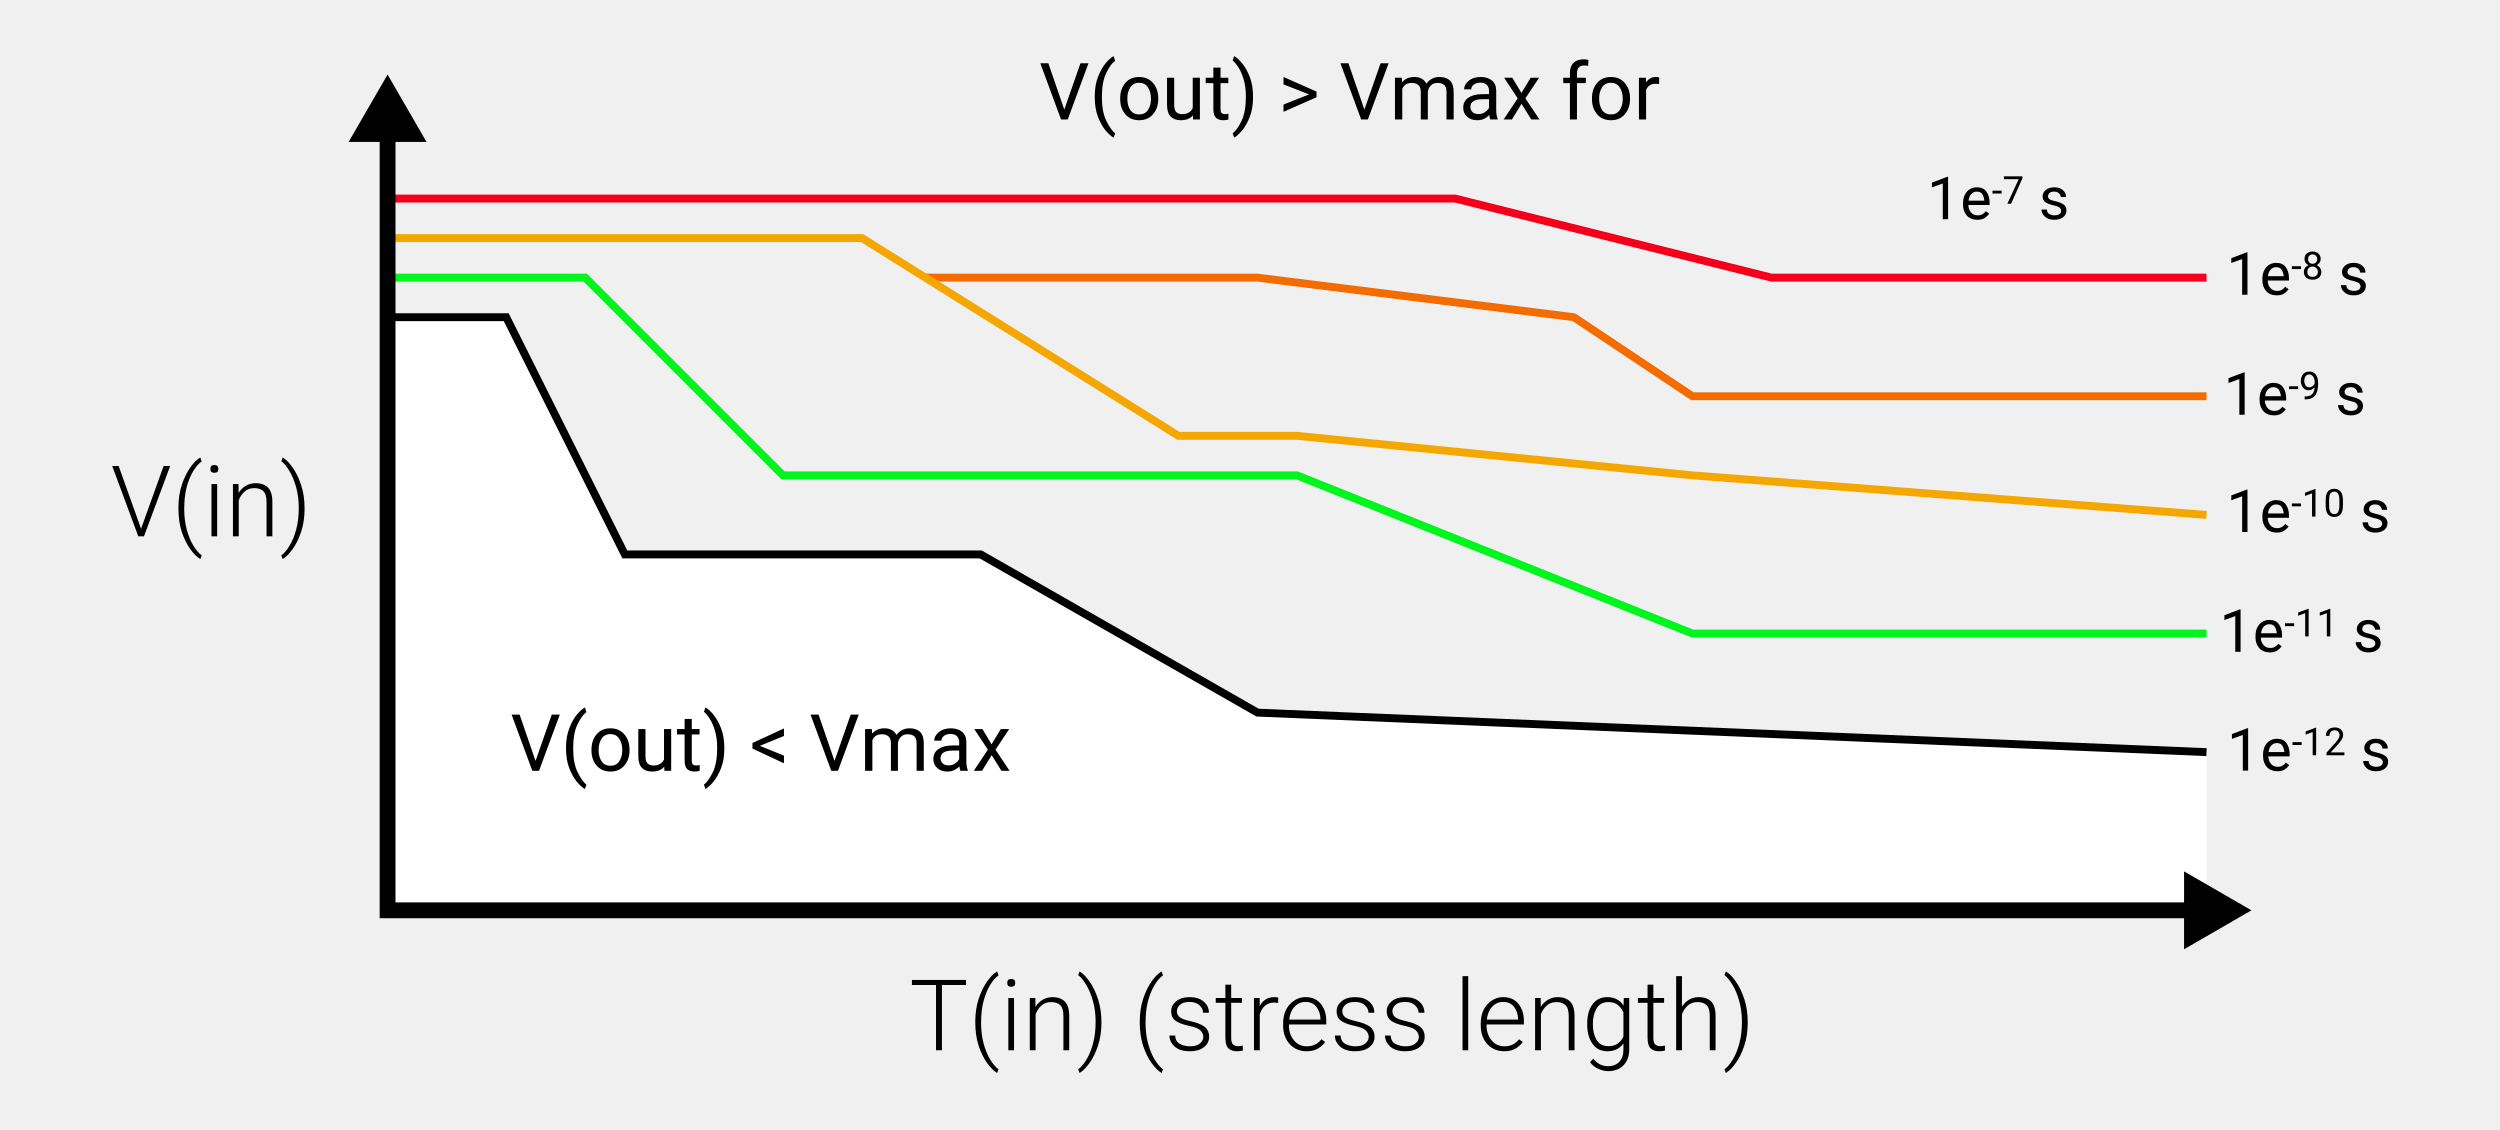
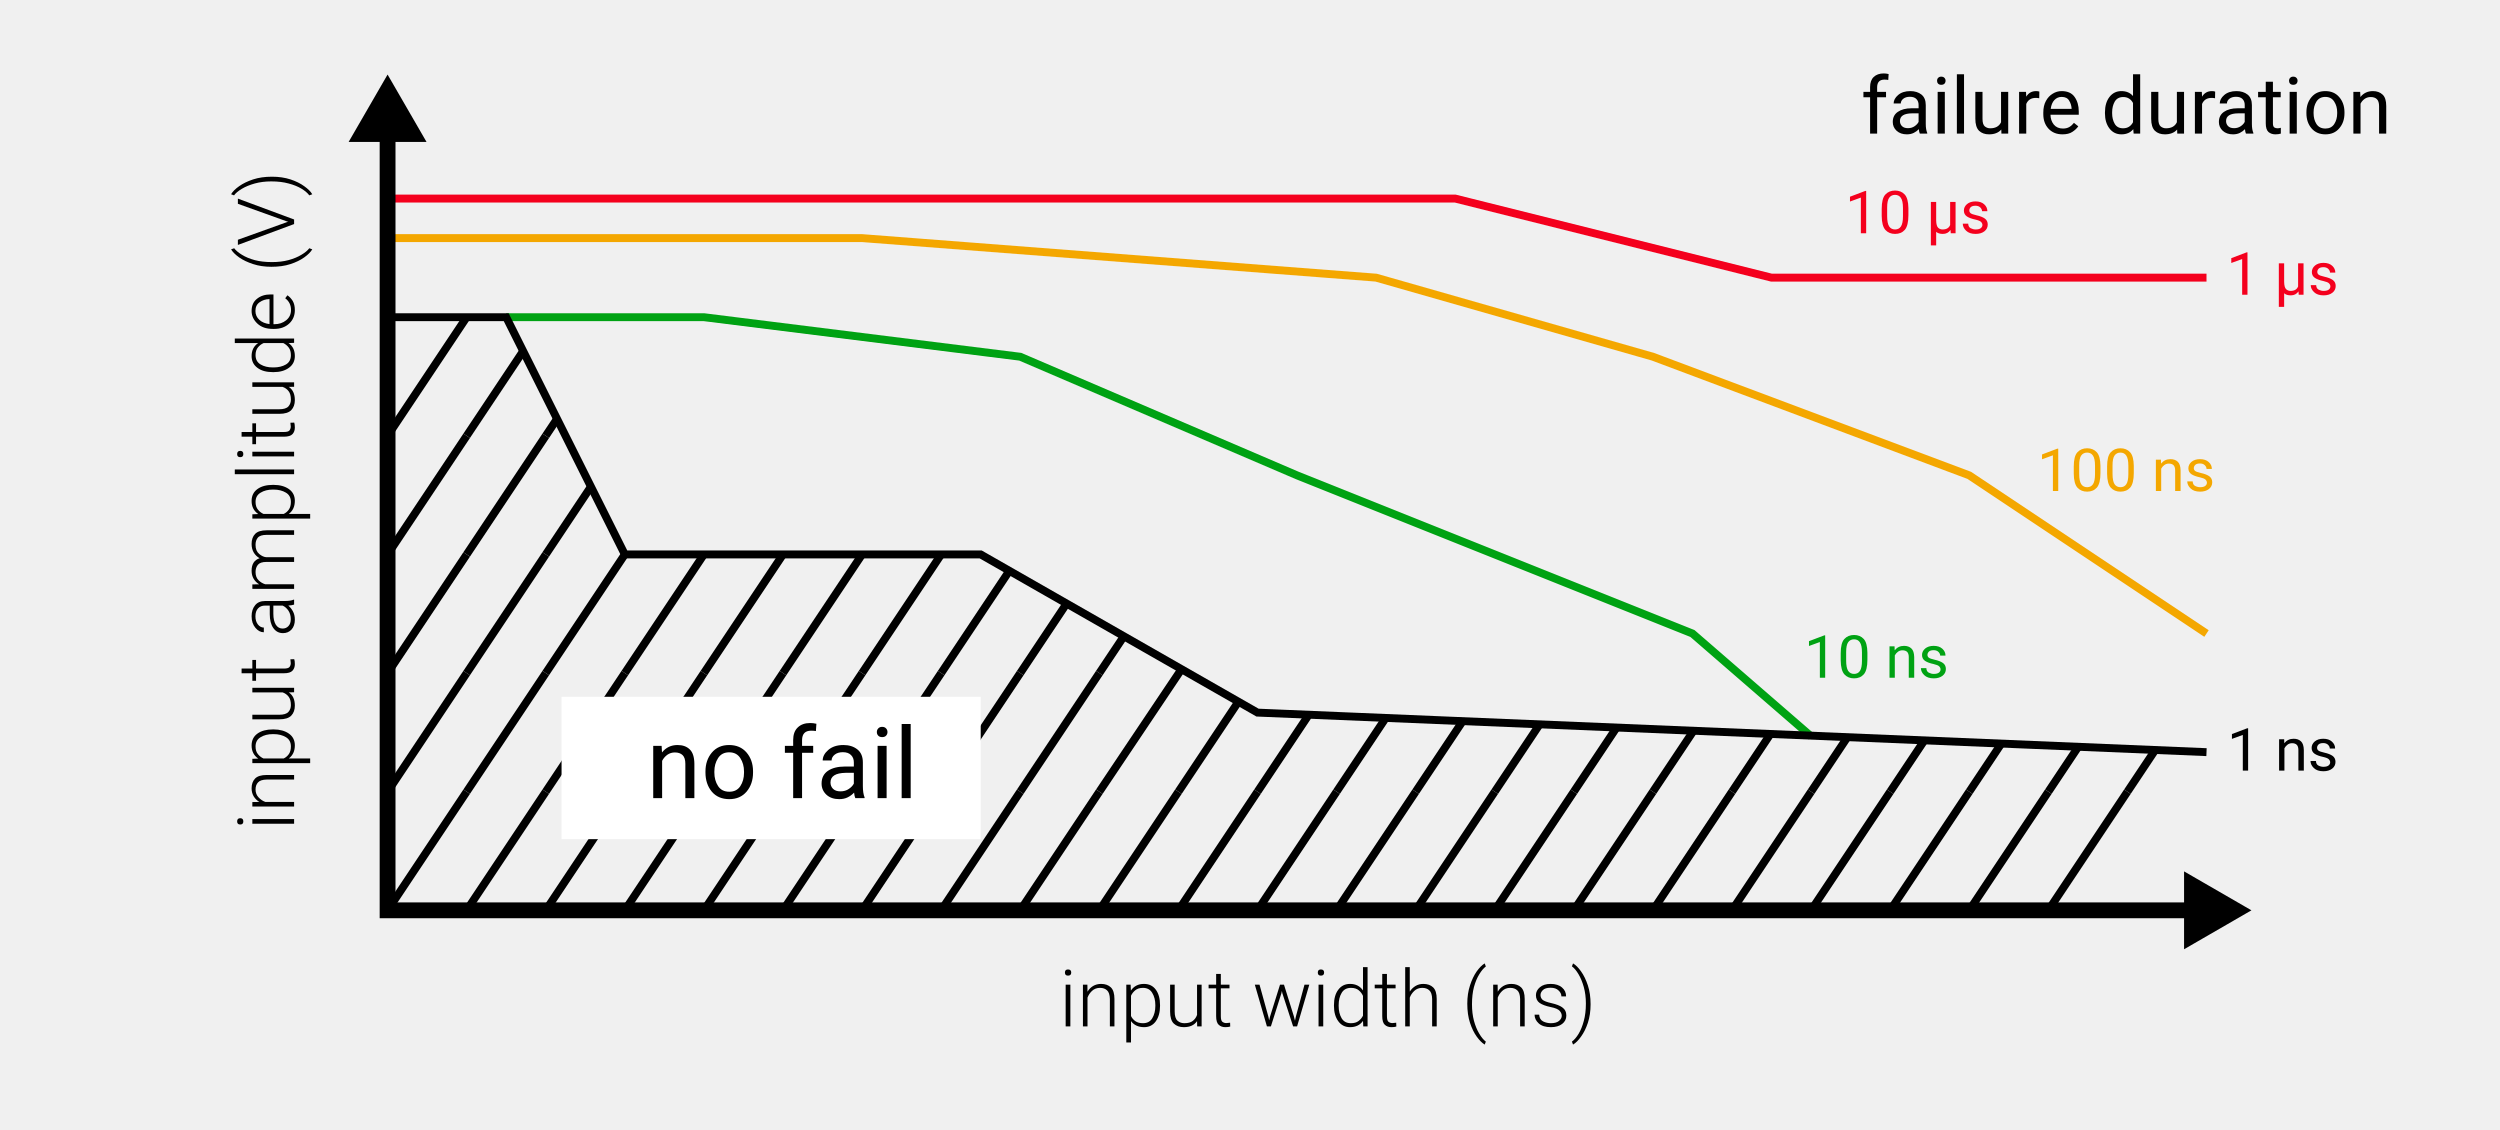
<svg xmlns="http://www.w3.org/2000/svg" width="89.216mm" height="40.29mm" viewBox="0 0 316.121 142.76" id="svg2" version="1.1">
  <defs id="defs4">
    <marker orient="auto" refY="0" refX="0" id="TriangleInM" style="overflow:visible">
      <path id="path4435" d="m 5.77,0 -8.65,5 0,-10 8.65,5 z" style="fill:#000000;fill-opacity:1;fill-rule:evenodd;stroke:#000000;stroke-width:1pt;stroke-opacity:1" transform="scale(-0.4,-0.4)" />
    </marker>
    <marker style="overflow:visible" id="marker4899" refX="0" refY="0" orient="auto">
      <path transform="matrix(0.3,0,0,0.3,-0.69,0)" d="M 8.719,4.034 -2.207,0.016 8.719,-4.002 c -1.745,2.372 -1.735,5.617 -6e-7,8.035 z" style="fill:#000000;fill-opacity:1;fill-rule:evenodd;stroke:#000000;stroke-width:0.625;stroke-linejoin:round;stroke-opacity:1" id="path4901" />
    </marker>
    <marker orient="auto" refY="0" refX="0" id="TriangleOutM" style="overflow:visible">
      <path id="path4444" d="m 5.77,0 -8.65,5 0,-10 8.65,5 z" style="fill:#000000;fill-opacity:1;fill-rule:evenodd;stroke:#000000;stroke-width:1pt;stroke-opacity:1" transform="scale(0.4,0.4)" />
    </marker>
    <marker orient="auto" refY="0" refX="0" id="TriangleOutS" style="overflow:visible">
      <path id="path4447" d="m 5.77,0 -8.65,5 0,-10 8.65,5 z" style="fill:#000000;fill-opacity:1;fill-rule:evenodd;stroke:#000000;stroke-width:1pt;stroke-opacity:1" transform="scale(0.2,0.2)" />
    </marker>
    <marker orient="auto" refY="0" refX="0" id="Arrow2Mend" style="overflow:visible">
      <path id="path4326" style="fill:#000000;fill-opacity:1;fill-rule:evenodd;stroke:#000000;stroke-width:0.625;stroke-linejoin:round;stroke-opacity:1" d="M 8.719,4.034 -2.207,0.016 8.719,-4.002 c -1.745,2.372 -1.735,5.617 -6e-7,8.035 z" transform="scale(-0.6,-0.6)" />
    </marker>
    <marker orient="auto" refY="0" refX="0" id="Arrow1Mend" style="overflow:visible">
      <path id="path4308" d="M 0,0 5,-5 -12.5,0 5,5 0,0 Z" style="fill:#000000;fill-opacity:1;fill-rule:evenodd;stroke:#000000;stroke-width:1pt;stroke-opacity:1" transform="matrix(-0.4,0,0,-0.4,-4,0)" />
    </marker>
    <marker orient="auto" refY="0" refX="0" id="DotS" style="overflow:visible">
      <path id="path4293" d="m -2.5,-1 c 0,2.76 -2.24,5 -5,5 -2.76,0 -5,-2.24 -5,-5 0,-2.76 2.24,-5 5,-5 2.76,0 5,2.24 5,5 z" style="fill:#000000;fill-opacity:1;fill-rule:evenodd;stroke:#000000;stroke-width:1pt;stroke-opacity:1" transform="matrix(0.2,0,0,0.2,1.48,0.2)" />
    </marker>
    <marker style="overflow:visible" id="marker4688" refX="0" refY="0" orient="auto">
      <path transform="matrix(0.4,0,0,0.4,2.96,0.4)" style="fill:#000000;fill-opacity:1;fill-rule:evenodd;stroke:#000000;stroke-width:1pt;stroke-opacity:1" d="m -2.5,-1 c 0,2.76 -2.24,5 -5,5 -2.76,0 -5,-2.24 -5,-5 0,-2.76 2.24,-5 5,-5 2.76,0 5,2.24 5,5 z" id="path4690" />
    </marker>
    <marker orient="auto" refY="0" refX="0" id="DotL" style="overflow:visible">
      <path id="path4287" d="m -2.5,-1 c 0,2.76 -2.24,5 -5,5 -2.76,0 -5,-2.24 -5,-5 0,-2.76 2.24,-5 5,-5 2.76,0 5,2.24 5,5 z" style="fill:#000000;fill-opacity:1;fill-rule:evenodd;stroke:#000000;stroke-width:1pt;stroke-opacity:1" transform="matrix(0.8,0,0,0.8,5.92,0.8)" />
    </marker>
    <marker orient="auto" refY="0" refX="0" id="marker8028" style="overflow:visible">
      <path id="path8030" d="M 0,0 5,-5 -12.5,0 5,5 0,0 Z" style="fill:#000000;fill-opacity:1;fill-rule:evenodd;stroke:#000000;stroke-width:1pt;stroke-opacity:1" transform="matrix(-0.4,0,0,-0.4,-4,0)" />
    </marker>
    <marker orient="auto" refY="0" refX="0" id="marker7212" style="overflow:visible">
      <path id="path7214" d="M 0,0 5,-5 -12.5,0 5,5 0,0 Z" style="fill:#000000;fill-opacity:1;fill-rule:evenodd;stroke:#000000;stroke-width:1pt;stroke-opacity:1" transform="matrix(-0.4,0,0,-0.4,-4,0)" />
    </marker>
    <marker orient="auto" refY="0" refX="0" id="Arrow2Send" style="overflow:visible">
      <path id="path5866" style="fill:#000000;fill-opacity:1;fill-rule:evenodd;stroke:#000000;stroke-width:0.625;stroke-linejoin:round;stroke-opacity:1" d="M 8.719,4.034 -2.207,0.016 8.719,-4.002 c -1.745,2.372 -1.735,5.617 -6e-7,8.035 z" transform="matrix(-0.3,0,0,-0.3,0.69,0)" />
    </marker>
  </defs>
  <g id="layer1" transform="translate(-417.2288,-117.3987)">
-     <path id="path4331" d="m 466.238,152.507 25,0 25,25 65,0 50,20 65,0" style="fill:none;fill-rule:evenodd;stroke:#00f41d;stroke-width:1px;stroke-linecap:butt;stroke-linejoin:miter;stroke-opacity:1" />
-     <path id="path4279" d="m 534.238,152.507 42,0 40,5 15,10 65,0" style="fill:none;fill-rule:evenodd;stroke:#f46c00;stroke-width:1px;stroke-linecap:butt;stroke-linejoin:miter;stroke-opacity:1" />
-     <path style="fill:none;fill-rule:evenodd;stroke:#f4a700;stroke-width:1px;stroke-linecap:butt;stroke-linejoin:miter;stroke-opacity:1" d="m 466.238,147.507 60,0 40,25 15,0 50,5 65,5" id="path4277" />
+     <path id="path4331" d="m 481.238,157.507 25,0 40,5 35,15 50,20 15,13" style="fill:none;fill-rule:evenodd;stroke:#00a213;stroke-width:1px;stroke-linecap:butt;stroke-linejoin:miter;stroke-opacity:1" />
+     <path style="fill:none;fill-rule:evenodd;stroke:#f4a700;stroke-width:1px;stroke-linecap:butt;stroke-linejoin:miter;stroke-opacity:1" d="m 466.238,147.507 60,0 65,5 35,10 40,15 30,20" id="path4277" />
    <path id="path4281" d="m 466.238,142.507 60,0 60,1e-5 15,0 40,10 55,0" style="fill:none;fill-rule:evenodd;stroke:#f4001d;stroke-width:1px;stroke-linecap:butt;stroke-linejoin:miter;stroke-opacity:1" />
-     <path id="path5471" d="m 466.238,232.507 0,-75 15,0 15,30 45,0 35,20 120,5 0,20" style="fill:#ffffff;fill-opacity:1;fill-rule:evenodd;stroke:none;stroke-width:1px;stroke-linecap:butt;stroke-linejoin:miter;stroke-opacity:1" />
    <path style="fill:none;fill-opacity:1;fill-rule:evenodd;stroke:#000000;stroke-width:1px;stroke-linecap:butt;stroke-linejoin:miter;stroke-opacity:1" d="m 466.238,157.507 15,0 15,30 45,0 35,20 120,5" id="path5461" />
    <path id="path6512" d="m 466.238,132.507 0,100 230,0" style="fill:none;fill-rule:evenodd;stroke:#000000;stroke-width:2;stroke-linecap:butt;stroke-linejoin:miter;stroke-miterlimit:4;stroke-dasharray:none;stroke-opacity:1;marker-start:url(#TriangleInM);marker-end:url(#TriangleOutM)" />
-     <text id="text8794" y="185.212" x="431.213" style="font-style:normal;font-variant:normal;font-weight:normal;font-stretch:normal;font-size:12.5px;line-height:125%;font-family:Roboto;-inkscape-font-specification:Roboto;letter-spacing:0px;word-spacing:0px;fill:#000000;fill-opacity:1;stroke:none;stroke-width:1px;stroke-linecap:butt;stroke-linejoin:miter;stroke-opacity:1" xml:space="preserve">
-       <tspan style="font-style:normal;font-variant:normal;font-weight:300;font-stretch:normal;font-size:12.5px;font-family:Roboto;-inkscape-font-specification:'Roboto Light'" y="185.212" x="431.213" id="tspan5497">V(in)</tspan>
-     </text>
-     <text xml:space="preserve" style="font-style:normal;font-variant:normal;font-weight:normal;font-stretch:normal;font-size:12.5px;line-height:125%;font-family:Roboto;-inkscape-font-specification:Roboto;letter-spacing:0px;word-spacing:0px;fill:#000000;fill-opacity:1;stroke:none;stroke-width:1px;stroke-linecap:butt;stroke-linejoin:miter;stroke-opacity:1" x="532.228" y="250.204" id="text5457">
-       <tspan id="tspan5459" x="532.228" y="250.204" style="font-style:normal;font-variant:normal;font-weight:300;font-stretch:normal;font-size:12.5px;font-family:Roboto;-inkscape-font-specification:'Roboto Light'">T(in) (stress length)</tspan>
-     </text>
-     <text xml:space="preserve" style="font-style:normal;font-variant:normal;font-weight:normal;font-stretch:normal;font-size:10px;line-height:125%;font-family:Roboto;-inkscape-font-specification:Roboto;letter-spacing:0px;word-spacing:0px;fill:#000000;fill-opacity:1;stroke:none;stroke-width:1px;stroke-linecap:butt;stroke-linejoin:miter;stroke-opacity:1" x="481.776" y="214.867" id="text5475">
-       <tspan id="tspan5477" x="481.776" y="214.867" style="font-style:normal;font-variant:normal;font-weight:normal;font-stretch:normal;font-size:10px;font-family:Roboto;-inkscape-font-specification:Roboto">V(out) &lt; Vmax</tspan>
-     </text>
-     <text xml:space="preserve" style="font-style:normal;font-variant:normal;font-weight:normal;font-stretch:normal;font-size:10px;line-height:125%;font-family:Roboto;-inkscape-font-specification:Roboto;letter-spacing:0px;word-spacing:0px;fill:#000000;fill-opacity:1;stroke:none;stroke-width:1px;stroke-linecap:butt;stroke-linejoin:miter;stroke-opacity:1" x="548.631" y="132.508" id="text4325">
-       <tspan id="tspan4327" x="548.631" y="132.508" style="font-style:normal;font-variant:normal;font-weight:normal;font-stretch:normal;font-size:10px;font-family:Roboto;-inkscape-font-specification:Roboto">V(out) &gt; Vmax for</tspan>
+     <text xml:space="preserve" style="font-style:normal;font-variant:normal;font-weight:normal;font-stretch:normal;font-size:10px;line-height:125%;font-family:Roboto;-inkscape-font-specification:Roboto;letter-spacing:0px;word-spacing:0px;fill:#000000;fill-opacity:1;stroke:none;stroke-width:1px;stroke-linecap:butt;stroke-linejoin:miter;stroke-opacity:1" x="652.56" y="134.293" id="text4325">
+       <tspan id="tspan4327" x="652.56" y="134.293" style="font-style:normal;font-variant:normal;font-weight:normal;font-stretch:normal;font-size:10px;font-family:Roboto;-inkscape-font-specification:Roboto">failure duration</tspan>
    </text>
    <text id="text4345" y="214.846" x="698.827" style="font-style:normal;font-variant:normal;font-weight:normal;font-stretch:normal;font-size:7.5px;line-height:125%;font-family:Roboto;-inkscape-font-specification:Roboto;letter-spacing:0px;word-spacing:0px;fill:#000000;fill-opacity:1;stroke:none;stroke-width:1px;stroke-linecap:butt;stroke-linejoin:miter;stroke-opacity:1" xml:space="preserve">
-       <tspan style="font-style:normal;font-variant:normal;font-weight:normal;font-stretch:normal;font-size:7.5px;font-family:Roboto;-inkscape-font-specification:Roboto" y="214.846" x="698.827" id="tspan4347">1e<tspan style="font-size:65%;baseline-shift:super" id="tspan4383">-12</tspan> s</tspan>
+       <tspan style="font-style:normal;font-variant:normal;font-weight:normal;font-stretch:normal;font-size:7.5px;font-family:Roboto;-inkscape-font-specification:Roboto" y="214.846" x="698.827" id="tspan4347">1 ns</tspan>
    </text>
-     <text xml:space="preserve" style="font-style:normal;font-variant:normal;font-weight:normal;font-stretch:normal;font-size:7.5px;line-height:125%;font-family:Roboto;-inkscape-font-specification:Roboto;letter-spacing:0px;word-spacing:0px;fill:#000000;fill-opacity:1;stroke:none;stroke-width:1px;stroke-linecap:butt;stroke-linejoin:miter;stroke-opacity:1" x="697.876" y="199.816" id="text4385">
-       <tspan id="tspan4387" x="697.876" y="199.816" style="font-style:normal;font-variant:normal;font-weight:normal;font-stretch:normal;font-size:7.5px;font-family:Roboto;-inkscape-font-specification:Roboto">1e<tspan id="tspan4389" style="font-size:65%;baseline-shift:super">-11</tspan> s</tspan>
+     <text xml:space="preserve" style="font-style:normal;font-variant:normal;font-weight:normal;font-stretch:normal;font-size:7.5px;line-height:125%;font-family:Roboto;-inkscape-font-specification:Roboto;letter-spacing:0px;word-spacing:0px;fill:#00a213;fill-opacity:1;stroke:none;stroke-width:1px;stroke-linecap:butt;stroke-linejoin:miter;stroke-opacity:1;" x="645.348" y="203.099" id="text4385">
+       <tspan id="tspan4387" x="645.348" y="203.099" style="font-style:normal;font-variant:normal;font-weight:normal;font-stretch:normal;font-size:7.5px;font-family:Roboto;-inkscape-font-specification:Roboto;fill:#00a213;fill-opacity:1;">10 ns</tspan>
    </text>
-     <text id="text4391" y="184.668" x="698.746" style="font-style:normal;font-variant:normal;font-weight:normal;font-stretch:normal;font-size:7.5px;line-height:125%;font-family:Roboto;-inkscape-font-specification:Roboto;letter-spacing:0px;word-spacing:0px;fill:#000000;fill-opacity:1;stroke:none;stroke-width:1px;stroke-linecap:butt;stroke-linejoin:miter;stroke-opacity:1" xml:space="preserve">
-       <tspan style="font-style:normal;font-variant:normal;font-weight:normal;font-stretch:normal;font-size:7.5px;font-family:Roboto;-inkscape-font-specification:Roboto" y="184.668" x="698.746" id="tspan4393">1e<tspan style="font-size:65%;baseline-shift:super" id="tspan4395">-10</tspan> s</tspan>
+     <text id="text4391" y="179.489" x="674.817" style="font-style:normal;font-variant:normal;font-weight:normal;font-stretch:normal;font-size:7.5px;line-height:125%;font-family:Roboto;-inkscape-font-specification:Roboto;letter-spacing:0px;word-spacing:0px;fill:#f4a700;fill-opacity:1;stroke:none;stroke-width:1px;stroke-linecap:butt;stroke-linejoin:miter;stroke-opacity:1;" xml:space="preserve">
+       <tspan style="font-style:normal;font-variant:normal;font-weight:normal;font-stretch:normal;font-size:7.5px;font-family:Roboto;-inkscape-font-specification:Roboto;fill:#f4a700;fill-opacity:1;" y="179.489" x="674.817" id="tspan4393">100 ns</tspan>
    </text>
-     <text xml:space="preserve" style="font-style:normal;font-variant:normal;font-weight:normal;font-stretch:normal;font-size:7.5px;line-height:125%;font-family:Roboto;-inkscape-font-specification:Roboto;letter-spacing:0px;word-spacing:0px;fill:#000000;fill-opacity:1;stroke:none;stroke-width:1px;stroke-linecap:butt;stroke-linejoin:miter;stroke-opacity:1" x="698.389" y="169.846" id="text4397">
-       <tspan id="tspan4399" x="698.389" y="169.846" style="font-style:normal;font-variant:normal;font-weight:normal;font-stretch:normal;font-size:7.5px;font-family:Roboto;-inkscape-font-specification:Roboto">1e<tspan id="tspan4401" style="font-size:65%;baseline-shift:super">-9</tspan> s</tspan>
+     <text id="text4403" y="154.668" x="698.746" style="font-style:normal;font-variant:normal;font-weight:normal;font-stretch:normal;font-size:7.5px;line-height:125%;font-family:Roboto;-inkscape-font-specification:Roboto;letter-spacing:0px;word-spacing:0px;fill:#f4001d;fill-opacity:1;stroke:none;stroke-width:1px;stroke-linecap:butt;stroke-linejoin:miter;stroke-opacity:1;" xml:space="preserve">
+       <tspan style="font-style:normal;font-variant:normal;font-weight:normal;font-stretch:normal;font-size:7.5px;font-family:Roboto;-inkscape-font-specification:Roboto;fill:#f4001d;fill-opacity:1;" y="154.668" x="698.746" id="tspan4405">1 µs</tspan>
    </text>
-     <text id="text4403" y="154.668" x="698.746" style="font-style:normal;font-variant:normal;font-weight:normal;font-stretch:normal;font-size:7.5px;line-height:125%;font-family:Roboto;-inkscape-font-specification:Roboto;letter-spacing:0px;word-spacing:0px;fill:#000000;fill-opacity:1;stroke:none;stroke-width:1px;stroke-linecap:butt;stroke-linejoin:miter;stroke-opacity:1" xml:space="preserve">
-       <tspan style="font-style:normal;font-variant:normal;font-weight:normal;font-stretch:normal;font-size:7.5px;font-family:Roboto;-inkscape-font-specification:Roboto" y="154.668" x="698.746" id="tspan4405">1e<tspan style="font-size:65%;baseline-shift:super" id="tspan4407">-8</tspan> s</tspan>
+     <text xml:space="preserve" style="font-style:normal;font-variant:normal;font-weight:normal;font-stretch:normal;font-size:7.5px;line-height:125%;font-family:Roboto;-inkscape-font-specification:Roboto;letter-spacing:0px;word-spacing:0px;fill:#f4001d;fill-opacity:1;stroke:none;stroke-width:1px;stroke-linecap:butt;stroke-linejoin:miter;stroke-opacity:1;" x="650.532" y="146.9" id="text4409">
+       <tspan id="tspan4411" x="650.532" y="146.9" style="font-style:normal;font-variant:normal;font-weight:normal;font-stretch:normal;font-size:7.5px;font-family:Roboto;-inkscape-font-specification:Roboto;fill:#f4001d;fill-opacity:1;">10 µs</tspan>
    </text>
-     <text xml:space="preserve" style="font-style:normal;font-variant:normal;font-weight:normal;font-stretch:normal;font-size:7.5px;line-height:125%;font-family:Roboto;-inkscape-font-specification:Roboto;letter-spacing:0px;word-spacing:0px;fill:#000000;fill-opacity:1;stroke:none;stroke-width:1px;stroke-linecap:butt;stroke-linejoin:miter;stroke-opacity:1" x="660.889" y="145.114" id="text4409">
-       <tspan id="tspan4411" x="660.889" y="145.114" style="font-style:normal;font-variant:normal;font-weight:normal;font-stretch:normal;font-size:7.5px;font-family:Roboto;-inkscape-font-specification:Roboto">1e<tspan id="tspan4413" style="font-size:65%;baseline-shift:super">-7</tspan> s</tspan>
+     <path style="fill:none;fill-rule:evenodd;stroke:#000000;stroke-width:1px;stroke-linecap:butt;stroke-linejoin:miter;stroke-opacity:1" d="m 476.238,202.507 -10,15" id="path5777" />
+     <path id="path5779" d="m 486.238,202.507 -10,15" style="fill:none;fill-rule:evenodd;stroke:#000000;stroke-width:1px;stroke-linecap:butt;stroke-linejoin:miter;stroke-opacity:1" />
+     <path style="fill:none;fill-rule:evenodd;stroke:#000000;stroke-width:1px;stroke-linecap:butt;stroke-linejoin:miter;stroke-opacity:1" d="m 526.238,202.507 -10,15" id="path5781" />
+     <path id="path5783" d="m 496.238,202.507 -10,15" style="fill:none;fill-rule:evenodd;stroke:#000000;stroke-width:1px;stroke-linecap:butt;stroke-linejoin:miter;stroke-opacity:1" />
+     <path style="fill:none;fill-rule:evenodd;stroke:#000000;stroke-width:1px;stroke-linecap:butt;stroke-linejoin:miter;stroke-opacity:1" d="m 516.238,202.507 -10,15" id="path5785" />
+     <path id="path5787" d="m 506.238,202.507 -10,15" style="fill:none;fill-rule:evenodd;stroke:#000000;stroke-width:1px;stroke-linecap:butt;stroke-linejoin:miter;stroke-opacity:1" />
+     <path id="path5789" d="m 536.238,202.507 -10,15" style="fill:none;fill-rule:evenodd;stroke:#000000;stroke-width:1px;stroke-linecap:butt;stroke-linejoin:miter;stroke-opacity:1" />
+     <path style="fill:none;fill-rule:evenodd;stroke:#000000;stroke-width:1px;stroke-linecap:butt;stroke-linejoin:miter;stroke-opacity:1" d="m 546.238,202.507 -10,15" id="path5791" />
+     <path style="fill:none;fill-rule:evenodd;stroke:#000000;stroke-width:1px;stroke-linecap:butt;stroke-linejoin:miter;stroke-opacity:1" d="m 556.238,202.507 -10,15" id="path5795" />
+     <path style="fill:none;fill-rule:evenodd;stroke:#000000;stroke-width:1px;stroke-linecap:butt;stroke-linejoin:miter;stroke-opacity:1" d="m 566.573,202.094 -10.335,15.413" id="path5799" />
+     <path style="fill:none;fill-rule:evenodd;stroke:#000000;stroke-width:1px;stroke-linecap:butt;stroke-linejoin:miter;stroke-opacity:1" d="m 476.238,217.507 -10,15" id="path5803" />
+     <path id="path5805" d="m 516.238,217.507 -10,15" style="fill:none;fill-rule:evenodd;stroke:#000000;stroke-width:1px;stroke-linecap:butt;stroke-linejoin:miter;stroke-opacity:1" />
+     <path style="fill:none;fill-rule:evenodd;stroke:#000000;stroke-width:1px;stroke-linecap:butt;stroke-linejoin:miter;stroke-opacity:1" d="m 486.238,217.507 -10,15" id="path5807" />
+     <path id="path5809" d="m 506.238,217.507 -10,15" style="fill:none;fill-rule:evenodd;stroke:#000000;stroke-width:1px;stroke-linecap:butt;stroke-linejoin:miter;stroke-opacity:1" />
+     <path style="fill:none;fill-rule:evenodd;stroke:#000000;stroke-width:1px;stroke-linecap:butt;stroke-linejoin:miter;stroke-opacity:1" d="m 496.238,217.507 -10,15" id="path5811" />
+     <path style="fill:none;fill-rule:evenodd;stroke:#000000;stroke-width:1px;stroke-linecap:butt;stroke-linejoin:miter;stroke-opacity:1" d="m 526.238,217.507 -10,15" id="path5813" />
+     <path id="path5815" d="m 536.238,217.507 -10,15" style="fill:none;fill-rule:evenodd;stroke:#000000;stroke-width:1px;stroke-linecap:butt;stroke-linejoin:miter;stroke-opacity:1" />
+     <path style="fill:none;fill-rule:evenodd;stroke:#000000;stroke-width:1px;stroke-linecap:butt;stroke-linejoin:miter;stroke-opacity:1" d="m 576.238,217.507 -10,15" id="path5817" />
+     <path id="path5819" d="m 546.238,217.507 -10,15" style="fill:none;fill-rule:evenodd;stroke:#000000;stroke-width:1px;stroke-linecap:butt;stroke-linejoin:miter;stroke-opacity:1" />
+     <path style="fill:none;fill-rule:evenodd;stroke:#000000;stroke-width:1px;stroke-linecap:butt;stroke-linejoin:miter;stroke-opacity:1" d="m 566.238,217.507 -10,15" id="path5821" />
+     <path id="path5823" d="m 556.238,217.507 -10,15" style="fill:none;fill-rule:evenodd;stroke:#000000;stroke-width:1px;stroke-linecap:butt;stroke-linejoin:miter;stroke-opacity:1" />
+     <path style="fill:none;fill-rule:evenodd;stroke:#000000;stroke-width:1px;stroke-linecap:butt;stroke-linejoin:miter;stroke-opacity:1" d="m 596.238,217.507 -10,15" id="path5837" />
+     <path id="path5839" d="m 636.238,217.507 -10,15" style="fill:none;fill-rule:evenodd;stroke:#000000;stroke-width:1px;stroke-linecap:butt;stroke-linejoin:miter;stroke-opacity:1" />
+     <path style="fill:none;fill-rule:evenodd;stroke:#000000;stroke-width:1px;stroke-linecap:butt;stroke-linejoin:miter;stroke-opacity:1" d="m 606.238,217.507 -10,15" id="path5841" />
+     <path id="path5843" d="m 626.238,217.507 -10,15" style="fill:none;fill-rule:evenodd;stroke:#000000;stroke-width:1px;stroke-linecap:butt;stroke-linejoin:miter;stroke-opacity:1" />
+     <path style="fill:none;fill-rule:evenodd;stroke:#000000;stroke-width:1px;stroke-linecap:butt;stroke-linejoin:miter;stroke-opacity:1" d="m 616.238,217.507 -10,15" id="path5845" />
+     <path id="path5847" d="m 586.238,217.507 -10,15" style="fill:none;fill-rule:evenodd;stroke:#000000;stroke-width:1px;stroke-linecap:butt;stroke-linejoin:miter;stroke-opacity:1" />
+     <path id="path5793" d="m 582.73,207.77 -6.492,9.738" style="fill:none;fill-rule:evenodd;stroke:#000000;stroke-width:1px;stroke-linecap:butt;stroke-linejoin:miter;stroke-opacity:1" />
+     <path id="path5797" d="m 573.856,206.08 -7.618,11.427" style="fill:none;fill-rule:evenodd;stroke:#000000;stroke-width:1px;stroke-linecap:butt;stroke-linejoin:miter;stroke-opacity:1" />
+     <path style="fill:none;fill-rule:evenodd;stroke:#000000;stroke-width:1px;stroke-linecap:butt;stroke-linejoin:miter;stroke-opacity:1" d="m 592.462,208.172 -6.224,9.336" id="path5825" />
+     <path id="path5827" d="m 602.057,208.779 -5.819,8.728" style="fill:none;fill-rule:evenodd;stroke:#000000;stroke-width:1px;stroke-linecap:butt;stroke-linejoin:miter;stroke-opacity:1" />
+     <path style="fill:none;fill-rule:evenodd;stroke:#000000;stroke-width:1px;stroke-linecap:butt;stroke-linejoin:miter;stroke-opacity:1" d="m 641.13,210.17 -4.891,7.337" id="path5829" />
+     <path id="path5831" d="m 611.926,208.975 -5.688,8.532" style="fill:none;fill-rule:evenodd;stroke:#000000;stroke-width:1px;stroke-linecap:butt;stroke-linejoin:miter;stroke-opacity:1" />
+     <path style="fill:none;fill-rule:evenodd;stroke:#000000;stroke-width:1px;stroke-linecap:butt;stroke-linejoin:miter;stroke-opacity:1" d="m 631.329,209.871 -5.091,7.636" id="path5833" />
+     <path id="path5835" d="m 621.665,209.367 -5.427,8.141" style="fill:none;fill-rule:evenodd;stroke:#000000;stroke-width:1px;stroke-linecap:butt;stroke-linejoin:miter;stroke-opacity:1" />
+     <path id="path5849" d="m 680.086,211.736 -3.847,5.771" style="fill:none;fill-rule:evenodd;stroke:#000000;stroke-width:1px;stroke-linecap:butt;stroke-linejoin:miter;stroke-opacity:1" />
+     <path style="fill:none;fill-rule:evenodd;stroke:#000000;stroke-width:1px;stroke-linecap:butt;stroke-linejoin:miter;stroke-opacity:1" d="m 650.834,210.613 -4.596,6.894" id="path5851" />
+     <path id="path5853" d="m 670.189,211.582 -3.95,5.926" style="fill:none;fill-rule:evenodd;stroke:#000000;stroke-width:1px;stroke-linecap:butt;stroke-linejoin:miter;stroke-opacity:1" />
+     <path style="fill:none;fill-rule:evenodd;stroke:#000000;stroke-width:1px;stroke-linecap:butt;stroke-linejoin:miter;stroke-opacity:1" d="m 660.484,211.139 -4.246,6.369" id="path5855" />
+     <path style="fill:none;fill-rule:evenodd;stroke:#000000;stroke-width:1px;stroke-linecap:butt;stroke-linejoin:miter;stroke-opacity:1" d="m 676.238,217.507 -10,15" id="path5857" />
+     <path style="fill:none;fill-rule:evenodd;stroke:#000000;stroke-width:1px;stroke-linecap:butt;stroke-linejoin:miter;stroke-opacity:1" d="m 666.238,217.507 -10,15" id="path5859" />
+     <path id="path5861" d="m 656.238,217.507 -10,15" style="fill:none;fill-rule:evenodd;stroke:#000000;stroke-width:1px;stroke-linecap:butt;stroke-linejoin:miter;stroke-opacity:1" />
+     <path style="fill:none;fill-rule:evenodd;stroke:#000000;stroke-width:1px;stroke-linecap:butt;stroke-linejoin:miter;stroke-opacity:1" d="m 646.238,217.507 -10,15" id="path5863" />
+     <path id="path5865" d="m 686.238,217.507 -10,15" style="fill:none;fill-rule:evenodd;stroke:#000000;stroke-width:1px;stroke-linecap:butt;stroke-linejoin:miter;stroke-opacity:1" />
+     <path style="fill:none;fill-rule:evenodd;stroke:#000000;stroke-width:1px;stroke-linecap:butt;stroke-linejoin:miter;stroke-opacity:1" d="m 689.749,212.241 -3.511,5.266" id="path5893" />
+     <path id="path5895" d="m 491.927,178.974 -5.689,8.533" style="fill:none;fill-rule:evenodd;stroke:#000000;stroke-width:1px;stroke-linecap:butt;stroke-linejoin:miter;stroke-opacity:1" />
+     <path style="fill:none;fill-rule:evenodd;stroke:#000000;stroke-width:1px;stroke-linecap:butt;stroke-linejoin:miter;stroke-opacity:1" d="m 486.238,187.507 -10,15" id="path5911" />
+     <path id="path5913" d="m 496.238,187.507 -10,15" style="fill:none;fill-rule:evenodd;stroke:#000000;stroke-width:1px;stroke-linecap:butt;stroke-linejoin:miter;stroke-opacity:1" />
+     <path style="fill:none;fill-rule:evenodd;stroke:#000000;stroke-width:1px;stroke-linecap:butt;stroke-linejoin:miter;stroke-opacity:1" d="m 536.238,187.507 -10,15" id="path5915" />
+     <path id="path5917" d="m 506.238,187.507 -10,15" style="fill:none;fill-rule:evenodd;stroke:#000000;stroke-width:1px;stroke-linecap:butt;stroke-linejoin:miter;stroke-opacity:1" />
+     <path style="fill:none;fill-rule:evenodd;stroke:#000000;stroke-width:1px;stroke-linecap:butt;stroke-linejoin:miter;stroke-opacity:1" d="m 526.238,187.507 -10,15" id="path5919" />
+     <path id="path5921" d="m 516.238,187.507 -10,15" style="fill:none;fill-rule:evenodd;stroke:#000000;stroke-width:1px;stroke-linecap:butt;stroke-linejoin:miter;stroke-opacity:1" />
+     <path id="path5923" d="m 544.839,189.607 -8.6,12.9" style="fill:none;fill-rule:evenodd;stroke:#000000;stroke-width:1px;stroke-linecap:butt;stroke-linejoin:miter;stroke-opacity:1" />
+     <path style="fill:none;fill-rule:evenodd;stroke:#000000;stroke-width:1px;stroke-linecap:butt;stroke-linejoin:miter;stroke-opacity:1" d="m 552.078,193.748 -5.839,8.759" id="path5925" />
+     <path style="fill:none;fill-rule:evenodd;stroke:#000000;stroke-width:1px;stroke-linecap:butt;stroke-linejoin:miter;stroke-opacity:1" d="m 559.392,197.777 -3.154,4.731" id="path5927" />
+     <path style="fill:none;fill-rule:evenodd;stroke:#000000;stroke-width:1px;stroke-linecap:butt;stroke-linejoin:miter;stroke-opacity:1" d="m 476.238,157.507 -10,15" id="path5931" />
+     <path style="fill:none;fill-rule:evenodd;stroke:#000000;stroke-width:1px;stroke-linecap:butt;stroke-linejoin:miter;stroke-opacity:1" d="m 476.238,187.507 -10,15" id="path5943" />
+     <path style="fill:none;fill-rule:evenodd;stroke:#000000;stroke-width:1px;stroke-linecap:butt;stroke-linejoin:miter;stroke-opacity:1" d="m 476.238,172.507 -10,15" id="path5947" />
+     <path id="path5949" d="m 486.238,172.507 -10,15" style="fill:none;fill-rule:evenodd;stroke:#000000;stroke-width:1px;stroke-linecap:butt;stroke-linejoin:miter;stroke-opacity:1" />
+     <path id="path5951" d="m 483.306,161.905 -7.068,10.602" style="fill:none;fill-rule:evenodd;stroke:#000000;stroke-width:1px;stroke-linecap:butt;stroke-linejoin:miter;stroke-opacity:1" />
+     <path style="fill:none;fill-rule:evenodd;stroke:#000000;stroke-width:1px;stroke-linecap:butt;stroke-linejoin:miter;stroke-opacity:1" d="m 487.573,170.505 -1.335,2.002" id="path5953" />
+     <rect style="opacity:1;fill:#ffffff;fill-opacity:1;stroke:none;stroke-width:1;stroke-linecap:round;stroke-linejoin:bevel;stroke-miterlimit:4;stroke-dasharray:1, 2;stroke-dashoffset:0;stroke-opacity:1" id="rect5967" width="53" height="18" x="488.238" y="205.507" />
+     <text id="text5963" y="218.325" x="498.969" style="font-style:normal;font-variant:normal;font-weight:normal;font-stretch:normal;font-size:12.5px;line-height:125%;font-family:Roboto;-inkscape-font-specification:Roboto;letter-spacing:0px;word-spacing:0px;fill:#000000;fill-opacity:1;stroke:none;stroke-width:1px;stroke-linecap:butt;stroke-linejoin:miter;stroke-opacity:1" xml:space="preserve">
+       <tspan style="font-style:normal;font-variant:normal;font-weight:normal;font-stretch:normal;font-size:12.5px;font-family:Roboto;-inkscape-font-specification:Roboto" y="218.325" x="498.969" id="tspan5965">no fail</tspan>
+     </text>
+     <text xml:space="preserve" style="font-style:normal;font-variant:normal;font-weight:300;font-stretch:normal;font-size:10px;line-height:125%;font-family:Roboto;-inkscape-font-specification:'Roboto Light';letter-spacing:0px;word-spacing:0px;fill:#000000;fill-opacity:1;stroke:none;stroke-width:1px;stroke-linecap:butt;stroke-linejoin:miter;stroke-opacity:1" x="551.153" y="247.186" id="text5457-4">
+       <tspan id="tspan5459-5" x="551.153" y="247.186" style="font-style:normal;font-variant:normal;font-weight:300;font-stretch:normal;font-size:10px;font-family:Roboto;-inkscape-font-specification:'Roboto Light'">input width (ns)</tspan>
+     </text>
+     <text id="text8794-5" y="454.417" x="-222.39" style="font-style:normal;font-variant:normal;font-weight:300;font-stretch:normal;font-size:10px;line-height:125%;font-family:Roboto;-inkscape-font-specification:'Roboto Light';letter-spacing:0px;word-spacing:0px;fill:#000000;fill-opacity:1;stroke:none;stroke-width:1px;stroke-linecap:butt;stroke-linejoin:miter;stroke-opacity:1" xml:space="preserve" transform="matrix(0,-1,1,0,0,0)">
+       <tspan style="font-style:normal;font-variant:normal;font-weight:300;font-stretch:normal;font-size:10px;font-family:Roboto;-inkscape-font-specification:'Roboto Light'" y="454.417" x="-222.39" id="tspan5497-4">input amplitude (V)</tspan>
    </text>
  </g>
</svg>
